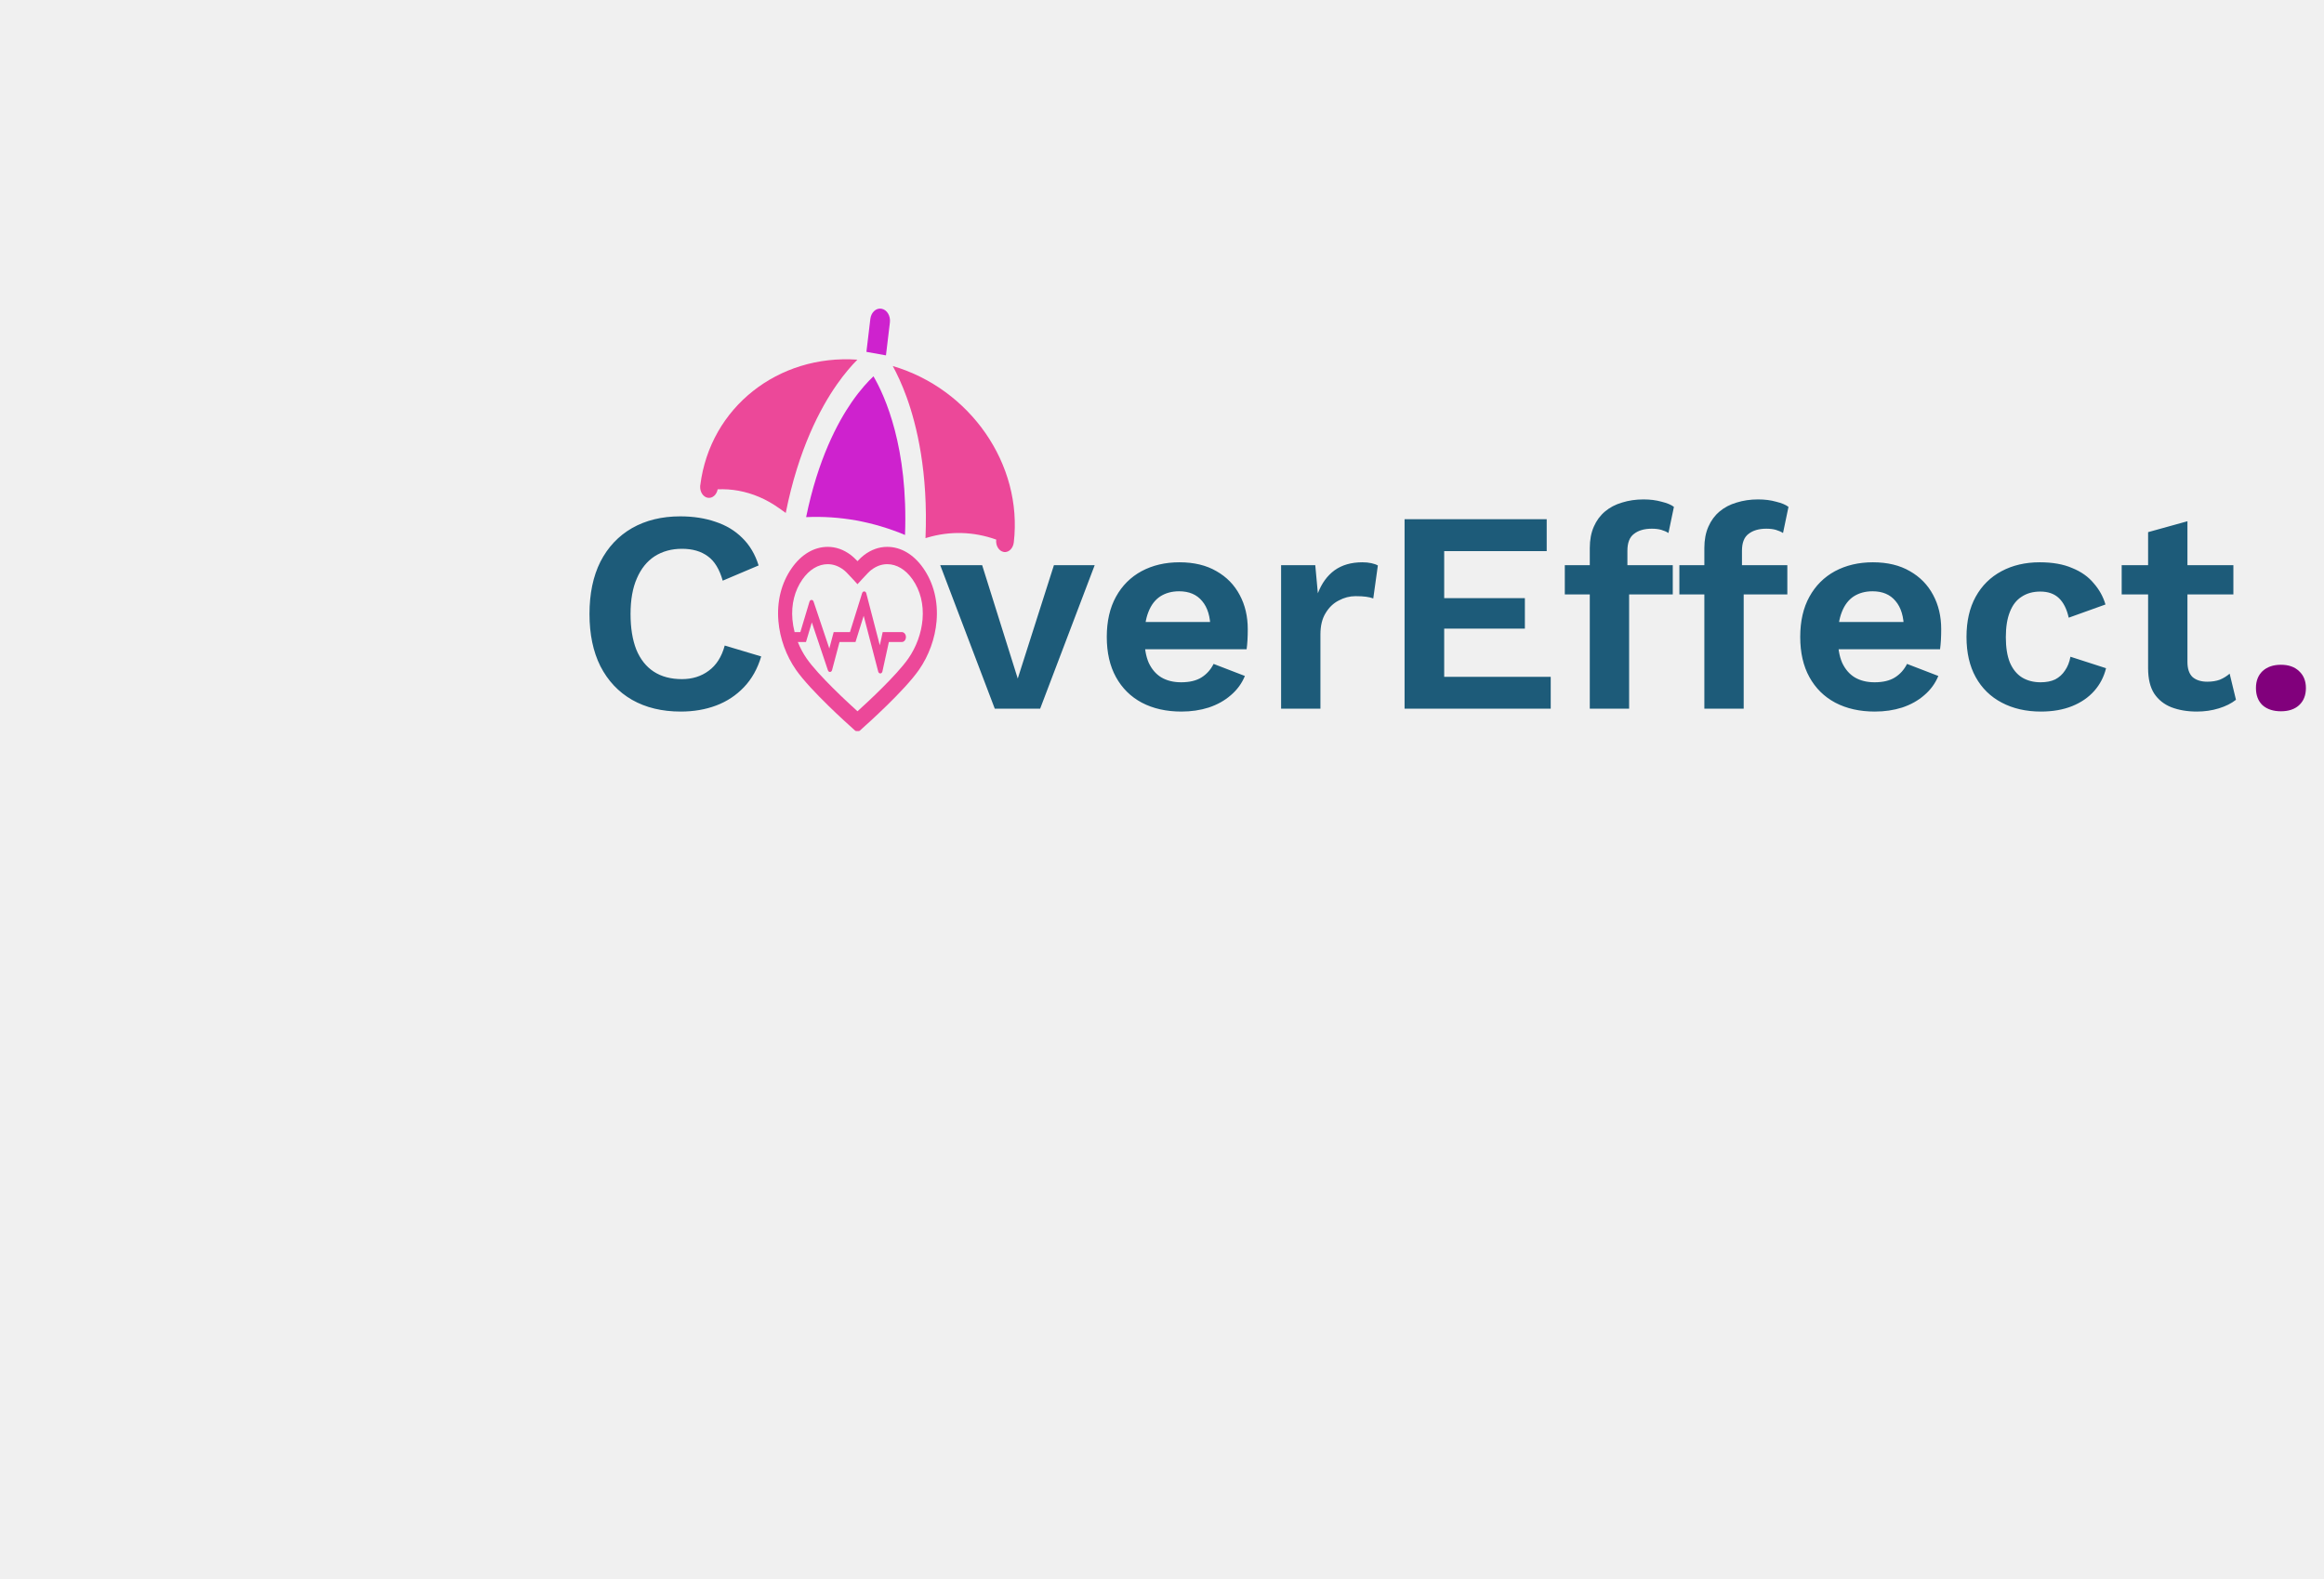
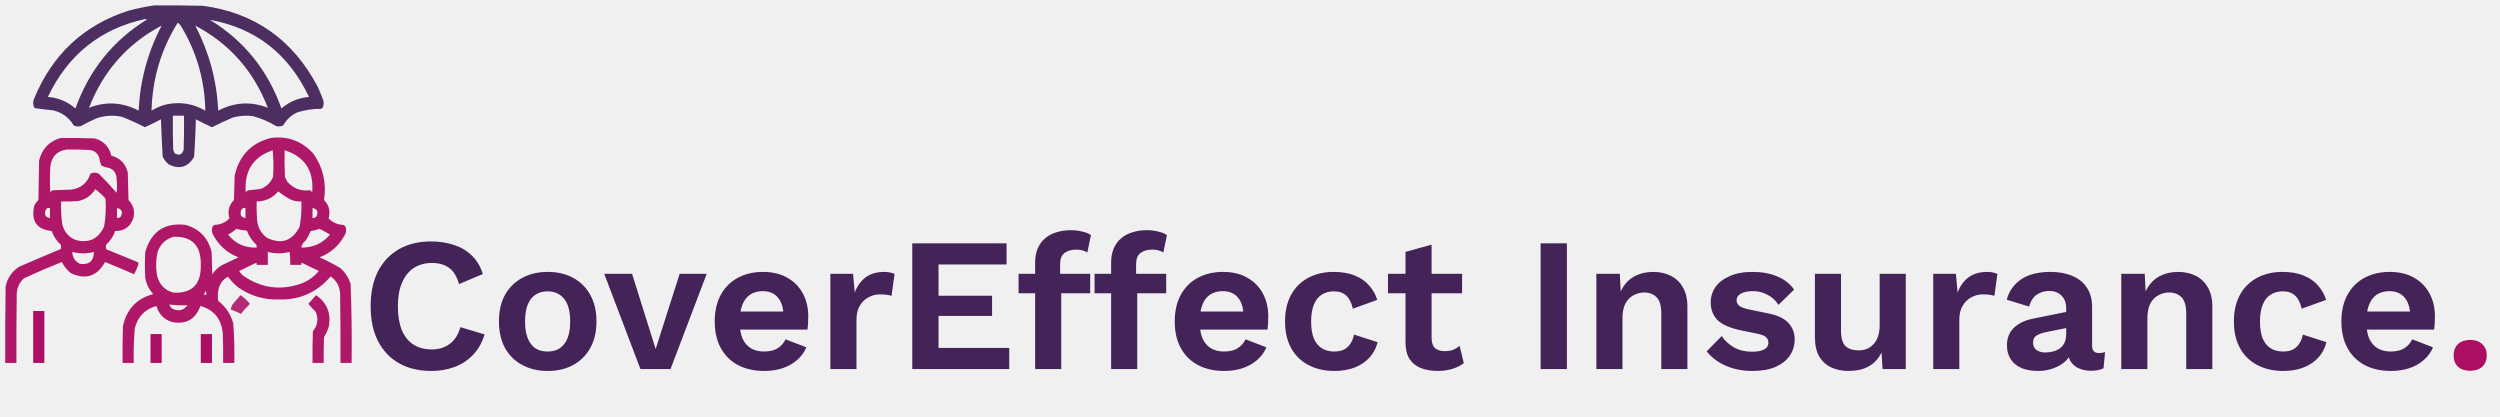
- <svg xmlns="http://www.w3.org/2000/svg" width="259" height="176" viewBox="0 0 259 176" fill="none">
-   <path d="M84.832 73.176C84.427 74.541 83.787 75.683 82.912 76.6C82.037 77.517 81.003 78.2 79.808 78.648C78.613 79.096 77.301 79.32 75.872 79.32C73.781 79.32 71.968 78.883 70.432 78.008C68.917 77.133 67.744 75.885 66.912 74.264C66.101 72.643 65.696 70.701 65.696 68.44C65.696 66.179 66.101 64.237 66.912 62.616C67.744 60.995 68.917 59.747 70.432 58.872C71.968 57.997 73.76 57.56 75.808 57.56C77.259 57.56 78.571 57.763 79.744 58.168C80.917 58.552 81.909 59.149 82.72 59.96C83.552 60.771 84.16 61.795 84.544 63.032L80.544 64.728C80.181 63.448 79.627 62.541 78.88 62.008C78.133 61.453 77.173 61.176 76 61.176C74.848 61.176 73.835 61.453 72.96 62.008C72.107 62.563 71.445 63.384 70.976 64.472C70.507 65.539 70.272 66.861 70.272 68.44C70.272 69.997 70.485 71.32 70.912 72.408C71.36 73.496 72.011 74.317 72.864 74.872C73.717 75.427 74.763 75.704 76 75.704C77.152 75.704 78.144 75.395 78.976 74.776C79.829 74.157 80.427 73.219 80.768 71.96L84.832 73.176ZM117.456 63H122L115.92 79H110.864L104.784 63H109.456L113.424 75.64L117.456 63ZM131.666 79.32C129.98 79.32 128.508 78.989 127.25 78.328C126.012 77.667 125.052 76.717 124.37 75.48C123.687 74.243 123.346 72.749 123.346 71C123.346 69.251 123.687 67.757 124.37 66.52C125.052 65.283 126.002 64.333 127.218 63.672C128.455 63.011 129.863 62.68 131.442 62.68C133.063 62.68 134.439 63.011 135.57 63.672C136.7 64.312 137.564 65.197 138.162 66.328C138.759 67.437 139.058 68.707 139.058 70.136C139.058 70.563 139.047 70.968 139.026 71.352C139.004 71.736 138.972 72.077 138.93 72.376H126.161V69.336H137.01L134.898 70.104C134.898 68.76 134.588 67.725 133.97 67C133.372 66.275 132.519 65.912 131.41 65.912C130.599 65.912 129.895 66.104 129.298 66.488C128.722 66.872 128.284 67.448 127.986 68.216C127.687 68.963 127.538 69.912 127.538 71.064C127.538 72.195 127.698 73.133 128.018 73.88C128.359 74.605 128.828 75.149 129.426 75.512C130.044 75.875 130.78 76.056 131.634 76.056C132.572 76.056 133.33 75.875 133.906 75.512C134.482 75.149 134.93 74.648 135.25 74.008L138.738 75.352C138.396 76.184 137.874 76.899 137.17 77.496C136.487 78.093 135.666 78.552 134.706 78.872C133.767 79.171 132.754 79.32 131.666 79.32ZM142.773 79V63H146.581L146.869 66.136C147.295 65.027 147.914 64.173 148.725 63.576C149.557 62.979 150.591 62.68 151.829 62.68C152.191 62.68 152.522 62.712 152.821 62.776C153.119 62.84 153.365 62.925 153.557 63.032L153.045 66.712C152.831 66.627 152.565 66.563 152.245 66.52C151.946 66.477 151.551 66.456 151.061 66.456C150.421 66.456 149.802 66.616 149.205 66.936C148.607 67.235 148.117 67.704 147.733 68.344C147.349 68.963 147.157 69.752 147.157 70.712V79H142.773ZM156.533 79V57.88H172.373V61.432H160.949V66.68H169.941V70.072H160.949V75.448H172.821V79H156.533ZM183.159 55.672C183.905 55.672 184.577 55.757 185.175 55.928C185.793 56.077 186.252 56.269 186.551 56.504L185.943 59.416C185.708 59.267 185.441 59.149 185.143 59.064C184.844 58.979 184.492 58.936 184.087 58.936C183.255 58.936 182.593 59.128 182.103 59.512C181.612 59.875 181.367 60.504 181.367 61.4V63.608L181.559 64.472V79H177.175V61.08C177.175 60.184 177.324 59.395 177.623 58.712C177.921 58.029 178.337 57.464 178.871 57.016C179.404 56.568 180.033 56.237 180.759 56.024C181.505 55.789 182.305 55.672 183.159 55.672ZM186.423 63V66.264H174.391V63H186.423ZM195.927 55.672C196.673 55.672 197.345 55.757 197.943 55.928C198.561 56.077 199.02 56.269 199.319 56.504L198.711 59.416C198.476 59.267 198.209 59.149 197.911 59.064C197.612 58.979 197.26 58.936 196.855 58.936C196.023 58.936 195.361 59.128 194.871 59.512C194.38 59.875 194.135 60.504 194.135 61.4V63.608L194.327 64.472V79H189.943V61.08C189.943 60.184 190.092 59.395 190.391 58.712C190.689 58.029 191.105 57.464 191.639 57.016C192.172 56.568 192.801 56.237 193.527 56.024C194.273 55.789 195.073 55.672 195.927 55.672ZM199.191 63V66.264H187.159V63H199.191ZM208.947 79.32C207.261 79.32 205.789 78.989 204.531 78.328C203.293 77.667 202.333 76.717 201.651 75.48C200.968 74.243 200.627 72.749 200.627 71C200.627 69.251 200.968 67.757 201.651 66.52C202.333 65.283 203.283 64.333 204.499 63.672C205.736 63.011 207.144 62.68 208.723 62.68C210.344 62.68 211.72 63.011 212.851 63.672C213.981 64.312 214.845 65.197 215.443 66.328C216.04 67.437 216.339 68.707 216.339 70.136C216.339 70.563 216.328 70.968 216.307 71.352C216.285 71.736 216.253 72.077 216.211 72.376H203.443V69.336H214.291L212.179 70.104C212.179 68.76 211.869 67.725 211.251 67C210.653 66.275 209.8 65.912 208.691 65.912C207.88 65.912 207.176 66.104 206.579 66.488C206.003 66.872 205.565 67.448 205.267 68.216C204.968 68.963 204.819 69.912 204.819 71.064C204.819 72.195 204.979 73.133 205.299 73.88C205.64 74.605 206.109 75.149 206.707 75.512C207.325 75.875 208.061 76.056 208.915 76.056C209.853 76.056 210.611 75.875 211.187 75.512C211.763 75.149 212.211 74.648 212.531 74.008L216.019 75.352C215.677 76.184 215.155 76.899 214.451 77.496C213.768 78.093 212.947 78.552 211.987 78.872C211.048 79.171 210.035 79.32 208.947 79.32ZM227.318 62.68C228.747 62.68 229.953 62.893 230.934 63.32C231.937 63.725 232.737 64.291 233.334 65.016C233.953 65.72 234.39 66.509 234.646 67.384L230.55 68.856C230.337 67.896 229.974 67.171 229.462 66.68C228.95 66.189 228.257 65.944 227.382 65.944C226.571 65.944 225.878 66.136 225.302 66.52C224.726 66.883 224.289 67.448 223.99 68.216C223.691 68.963 223.542 69.901 223.542 71.032C223.542 72.163 223.691 73.101 223.99 73.848C224.31 74.595 224.758 75.149 225.334 75.512C225.931 75.875 226.625 76.056 227.414 76.056C228.054 76.056 228.598 75.949 229.046 75.736C229.494 75.501 229.857 75.171 230.134 74.744C230.433 74.317 230.635 73.805 230.742 73.208L234.71 74.488C234.475 75.448 234.038 76.291 233.398 77.016C232.758 77.741 231.937 78.307 230.934 78.712C229.931 79.117 228.769 79.32 227.446 79.32C225.803 79.32 224.353 78.989 223.094 78.328C221.835 77.667 220.865 76.717 220.182 75.48C219.499 74.243 219.158 72.749 219.158 71C219.158 69.251 219.499 67.757 220.182 66.52C220.865 65.283 221.825 64.333 223.062 63.672C224.299 63.011 225.718 62.68 227.318 62.68ZM243.781 58.104V73.784C243.781 74.552 243.973 75.117 244.357 75.48C244.762 75.821 245.306 75.992 245.989 75.992C246.522 75.992 246.991 75.917 247.397 75.768C247.802 75.597 248.165 75.373 248.485 75.096L249.189 78.008C248.677 78.413 248.037 78.733 247.269 78.968C246.501 79.203 245.69 79.32 244.837 79.32C243.77 79.32 242.821 79.16 241.989 78.84C241.178 78.52 240.538 78.008 240.069 77.304C239.621 76.6 239.397 75.661 239.397 74.488V59.32L243.781 58.104ZM248.901 63V66.264H236.453V63H248.901Z" fill="#1D5B79" />
-   <path d="M254.2 74.104C255.053 74.104 255.725 74.339 256.216 74.808C256.728 75.277 256.984 75.907 256.984 76.696C256.984 77.507 256.728 78.147 256.216 78.616C255.725 79.064 255.053 79.288 254.2 79.288C253.346 79.288 252.664 79.064 252.152 78.616C251.661 78.147 251.416 77.507 251.416 76.696C251.416 75.907 251.661 75.277 252.152 74.808C252.664 74.339 253.346 74.104 254.2 74.104Z" fill="#81007C" />
-   <path d="M99.176 35.944L98.736 39.614L96.558 39.223L96.996 35.55C97.084 34.818 97.638 34.309 98.234 34.415C98.24 34.417 98.248 34.417 98.254 34.42C98.852 34.528 99.262 35.211 99.176 35.944Z" fill="#CE22CE" />
-   <mask id="mask0_47_2" style="mask-type:luminance" maskUnits="userSpaceOnUse" x="77" y="39" width="19" height="19">
-     <path d="M77.992 39.435H95.744V57.685H77.992V39.435Z" fill="white" />
-   </mask>
-   <g mask="url(#mask0_47_2)">
-     <path d="M93.262 42.867C94.112 41.65 94.91 40.742 95.552 40.093C86.754 39.474 79.144 45.396 78.046 54.074C78.042 54.089 78.04 54.099 78.038 54.111C78.038 54.118 78.038 54.126 78.038 54.131C78.034 54.153 78.032 54.172 78.028 54.194H78.032C77.992 54.824 78.356 55.394 78.872 55.488C79.388 55.581 79.868 55.163 79.98 54.546C80.756 54.512 81.528 54.563 82.29 54.701C83.878 54.989 85.416 55.645 86.816 56.643L87.568 57.179C88.992 50.042 91.446 45.46 93.262 42.867Z" fill="#EC4899" />
-   </g>
-   <path d="M99.496 40.804C99.958 41.654 100.51 42.805 101.04 44.27C102.172 47.397 103.45 52.651 103.142 59.989L103.334 59.932C105.87 59.175 108.522 59.251 111.024 60.151C110.946 60.815 111.32 61.432 111.858 61.528C111.872 61.53 111.886 61.533 111.898 61.535C112.434 61.604 112.908 61.112 112.984 60.458C114.002 51.731 108.088 43.329 99.496 40.804Z" fill="#EC4899" />
-   <path d="M97.344 41.947C96.744 42.515 95.882 43.437 94.942 44.791C93.33 47.117 91.15 51.225 89.84 57.646C91.71 57.56 93.58 57.685 95.426 58.017C97.27 58.352 99.088 58.892 100.86 59.635C101.228 49.855 98.624 44.137 97.344 41.947Z" fill="#CE22CE" />
-   <mask id="mask1_47_2" style="mask-type:luminance" maskUnits="userSpaceOnUse" x="86" y="60" width="19" height="22">
-     <path d="M86.528 60.832H104.448V81.494H86.528V60.832Z" fill="white" />
-   </mask>
-   <g mask="url(#mask1_47_2)">
-     <path d="M102.814 69.048C102.684 70.579 102.118 72.133 101.218 73.421C99.904 75.299 96.662 78.296 95.564 79.289C94.464 78.296 91.222 75.299 89.91 73.424C89.508 72.846 89.172 72.219 88.914 71.565H89.82C89.822 71.565 89.822 71.563 89.824 71.563L90.474 69.39C90.474 69.387 90.478 69.387 90.478 69.39L92.268 74.719C92.356 74.977 92.658 74.965 92.73 74.697L93.562 71.568C93.562 71.565 93.564 71.565 93.564 71.565H95.342C95.342 71.565 95.342 71.563 95.344 71.563L96.25 68.654C96.252 68.652 96.254 68.652 96.256 68.654L97.872 74.859C97.946 75.147 98.278 75.137 98.342 74.847L99.06 71.568C99.06 71.565 99.062 71.565 99.064 71.565H100.514C100.772 71.565 100.978 71.297 100.962 70.978C100.948 70.683 100.736 70.459 100.496 70.459H98.374L98.372 70.461L98.054 71.919C98.052 71.922 98.05 71.922 98.048 71.919L96.544 66.137C96.472 65.864 96.162 65.855 96.08 66.12L94.726 70.459C94.724 70.459 94.724 70.459 94.724 70.459H92.912C92.912 70.459 92.912 70.461 92.91 70.461L92.426 72.283C92.426 72.285 92.422 72.285 92.422 72.283L90.67 67.061C90.584 66.808 90.288 66.816 90.212 67.074L89.196 70.459C89.196 70.459 89.196 70.459 89.194 70.459H88.554C88.434 69.992 88.352 69.52 88.312 69.048C88.17 67.376 88.556 65.835 89.428 64.588C90.192 63.495 91.192 62.89 92.246 62.89C92.864 62.89 93.458 63.101 94.01 63.522L94.024 63.531C94.19 63.649 94.524 63.986 95.022 64.532L95.564 65.124L96.106 64.532C96.602 63.986 96.938 63.649 97.102 63.531L97.118 63.522C97.67 63.101 98.262 62.89 98.88 62.89C99.934 62.89 100.936 63.495 101.7 64.588C102.57 65.835 102.956 67.376 102.814 69.048ZM102.892 63.332C101.824 61.803 100.4 60.96 98.88 60.96C97.97 60.96 97.102 61.267 96.3 61.872C96.094 62.022 95.832 62.273 95.564 62.553C95.294 62.273 95.032 62.022 94.826 61.872C94.024 61.267 93.156 60.96 92.246 60.96C90.726 60.96 89.302 61.803 88.236 63.33C87.076 64.989 86.562 67.034 86.75 69.247C86.914 71.167 87.612 73.094 88.718 74.68C90.356 77.02 94.498 80.727 95.02 81.19L95.564 81.694L96.108 81.19H96.106C96.63 80.727 100.77 77.02 102.408 74.68C103.514 73.094 104.214 71.167 104.376 69.247C104.564 67.034 104.05 64.989 102.892 63.332Z" fill="#EC4899" />
-   </g>
+ <svg xmlns="http://www.w3.org/2000/svg" width="840" height="140" viewBox="0 0 840 140" fill="none">
+   <path d="M162.808 112.352C161.998 115.083 160.718 117.365 158.968 119.2C157.219 121.035 155.15 122.4 152.76 123.296C150.371 124.192 147.747 124.64 144.888 124.64C140.707 124.64 137.08 123.765 134.008 122.016C130.979 120.267 128.632 117.771 126.968 114.528C125.347 111.285 124.536 107.403 124.536 102.88C124.536 98.357 125.347 94.475 126.968 91.232C128.632 87.989 130.979 85.493 134.008 83.744C137.08 81.995 140.664 81.12 144.76 81.12C147.662 81.12 150.286 81.525 152.632 82.336C154.979 83.104 156.963 84.299 158.584 85.92C160.248 87.541 161.464 89.589 162.232 92.064L154.232 95.456C153.507 92.896 152.398 91.083 150.904 90.016C149.411 88.907 147.491 88.352 145.144 88.352C142.84 88.352 140.814 88.907 139.064 90.016C137.358 91.125 136.035 92.768 135.096 94.944C134.158 97.077 133.688 99.723 133.688 102.88C133.688 105.995 134.115 108.64 134.968 110.816C135.864 112.992 137.166 114.635 138.872 115.744C140.579 116.853 142.67 117.408 145.144 117.408C147.448 117.408 149.432 116.789 151.096 115.552C152.803 114.315 153.998 112.437 154.68 109.92L162.808 112.352ZM184.032 91.36C187.274 91.36 190.112 92.021 192.544 93.344C195.018 94.667 196.938 96.565 198.304 99.04C199.712 101.515 200.416 104.501 200.416 108C200.416 111.456 199.712 114.443 198.304 116.96C196.938 119.435 195.018 121.333 192.544 122.656C190.112 123.979 187.274 124.64 184.032 124.64C180.832 124.64 177.994 123.979 175.52 122.656C173.045 121.333 171.104 119.435 169.696 116.96C168.33 114.443 167.648 111.456 167.648 108C167.648 104.501 168.33 101.515 169.696 99.04C171.104 96.565 173.045 94.667 175.52 93.344C177.994 92.021 180.832 91.36 184.032 91.36ZM184.032 97.888C182.41 97.888 181.024 98.272 179.872 99.04C178.762 99.765 177.909 100.875 177.312 102.368C176.714 103.861 176.416 105.739 176.416 108C176.416 110.261 176.714 112.139 177.312 113.632C177.909 115.125 178.762 116.256 179.872 117.024C181.024 117.749 182.41 118.112 184.032 118.112C185.61 118.112 186.954 117.749 188.064 117.024C189.216 116.256 190.09 115.125 190.688 113.632C191.285 112.139 191.584 110.261 191.584 108C191.584 105.739 191.285 103.861 190.688 102.368C190.09 100.875 189.216 99.765 188.064 99.04C186.954 98.272 185.61 97.888 184.032 97.888ZM228.369 92H237.457L225.297 124H215.185L203.025 92H212.369L220.305 117.28L228.369 92ZM256.788 124.64C253.417 124.64 250.473 123.979 247.956 122.656C245.481 121.333 243.561 119.435 242.196 116.96C240.83 114.485 240.148 111.499 240.148 108C240.148 104.501 240.83 101.515 242.196 99.04C243.561 96.565 245.46 94.667 247.892 93.344C250.366 92.021 253.182 91.36 256.34 91.36C259.582 91.36 262.334 92.021 264.596 93.344C266.857 94.624 268.585 96.395 269.78 98.656C270.974 100.875 271.572 103.413 271.572 106.272C271.572 107.125 271.55 107.936 271.508 108.704C271.465 109.472 271.401 110.155 271.316 110.752H245.78V104.672H267.476L263.252 106.208C263.252 103.52 262.633 101.451 261.396 100C260.201 98.549 258.494 97.824 256.276 97.824C254.654 97.824 253.246 98.208 252.052 98.976C250.9 99.744 250.025 100.896 249.428 102.432C248.83 103.925 248.532 105.824 248.532 108.128C248.532 110.389 248.852 112.267 249.492 113.76C250.174 115.211 251.113 116.299 252.308 117.024C253.545 117.749 255.017 118.112 256.724 118.112C258.601 118.112 260.116 117.749 261.268 117.024C262.42 116.299 263.316 115.296 263.956 114.016L270.932 116.704C270.249 118.368 269.204 119.797 267.796 120.992C266.43 122.187 264.788 123.104 262.868 123.744C260.99 124.341 258.964 124.64 256.788 124.64ZM279.002 124V92H286.618L287.194 98.272C288.048 96.053 289.285 94.347 290.906 93.152C292.57 91.957 294.64 91.36 297.114 91.36C297.84 91.36 298.501 91.424 299.098 91.552C299.696 91.68 300.186 91.851 300.57 92.064L299.546 99.424C299.12 99.253 298.586 99.125 297.946 99.04C297.349 98.955 296.56 98.912 295.578 98.912C294.298 98.912 293.061 99.232 291.866 99.872C290.672 100.469 289.69 101.408 288.922 102.688C288.154 103.925 287.77 105.504 287.77 107.424V124H279.002ZM306.523 124V81.76H338.203V88.864H315.355V99.36H333.339V106.144H315.355V116.896H339.099V124H306.523ZM359.774 77.344C361.268 77.344 362.612 77.515 363.806 77.856C365.044 78.155 365.961 78.539 366.558 79.008L365.342 84.832C364.873 84.533 364.34 84.299 363.742 84.128C363.145 83.957 362.441 83.872 361.63 83.872C359.966 83.872 358.644 84.256 357.662 85.024C356.681 85.749 356.19 87.008 356.19 88.8V93.216L356.574 94.944V124H347.806V88.16C347.806 86.368 348.105 84.789 348.702 83.424C349.3 82.059 350.132 80.928 351.198 80.032C352.265 79.136 353.524 78.475 354.974 78.048C356.468 77.579 358.068 77.344 359.774 77.344ZM366.302 92V98.528H342.238V92H366.302ZM385.31 77.344C386.804 77.344 388.148 77.515 389.342 77.856C390.58 78.155 391.497 78.539 392.094 79.008L390.878 84.832C390.409 84.533 389.876 84.299 389.278 84.128C388.681 83.957 387.977 83.872 387.166 83.872C385.502 83.872 384.18 84.256 383.198 85.024C382.217 85.749 381.726 87.008 381.726 88.8V93.216L382.11 94.944V124H373.342V88.16C373.342 86.368 373.641 84.789 374.238 83.424C374.836 82.059 375.668 80.928 376.734 80.032C377.801 79.136 379.06 78.475 380.51 78.048C382.004 77.579 383.604 77.344 385.31 77.344ZM391.838 92V98.528H367.774V92H391.838ZM411.35 124.64C407.98 124.64 405.036 123.979 402.518 122.656C400.044 121.333 398.124 119.435 396.758 116.96C395.393 114.485 394.71 111.499 394.71 108C394.71 104.501 395.393 101.515 396.758 99.04C398.124 96.565 400.022 94.667 402.454 93.344C404.929 92.021 407.745 91.36 410.902 91.36C414.145 91.36 416.897 92.021 419.158 93.344C421.42 94.624 423.148 96.395 424.342 98.656C425.537 100.875 426.134 103.413 426.134 106.272C426.134 107.125 426.113 107.936 426.07 108.704C426.028 109.472 425.964 110.155 425.878 110.752H400.342V104.672H422.038L417.814 106.208C417.814 103.52 417.196 101.451 415.958 100C414.764 98.549 413.057 97.824 410.838 97.824C409.217 97.824 407.809 98.208 406.614 98.976C405.462 99.744 404.588 100.896 403.99 102.432C403.393 103.925 403.094 105.824 403.094 108.128C403.094 110.389 403.414 112.267 404.054 113.76C404.737 115.211 405.676 116.299 406.87 117.024C408.108 117.749 409.58 118.112 411.286 118.112C413.164 118.112 414.678 117.749 415.83 117.024C416.982 116.299 417.878 115.296 418.518 114.016L425.494 116.704C424.812 118.368 423.766 119.797 422.358 120.992C420.993 122.187 419.35 123.104 417.43 123.744C415.553 124.341 413.526 124.64 411.35 124.64ZM448.093 91.36C450.951 91.36 453.362 91.787 455.325 92.64C457.33 93.451 458.93 94.581 460.125 96.032C461.362 97.44 462.237 99.019 462.749 100.768L454.557 103.712C454.13 101.792 453.405 100.341 452.381 99.36C451.357 98.379 449.97 97.888 448.221 97.888C446.599 97.888 445.213 98.272 444.061 99.04C442.909 99.765 442.034 100.896 441.437 102.432C440.839 103.925 440.541 105.803 440.541 108.064C440.541 110.325 440.839 112.203 441.437 113.696C442.077 115.189 442.973 116.299 444.125 117.024C445.319 117.749 446.706 118.112 448.285 118.112C449.565 118.112 450.653 117.899 451.549 117.472C452.445 117.003 453.17 116.341 453.725 115.488C454.322 114.635 454.727 113.611 454.941 112.416L462.877 114.976C462.407 116.896 461.533 118.581 460.253 120.032C458.973 121.483 457.33 122.613 455.325 123.424C453.319 124.235 450.994 124.64 448.349 124.64C445.063 124.64 442.162 123.979 439.645 122.656C437.127 121.333 435.186 119.435 433.821 116.96C432.455 114.485 431.773 111.499 431.773 108C431.773 104.501 432.455 101.515 433.821 99.04C435.186 96.565 437.106 94.667 439.581 93.344C442.055 92.021 444.893 91.36 448.093 91.36ZM481.018 82.208V113.568C481.018 115.104 481.402 116.235 482.17 116.96C482.98 117.643 484.068 117.984 485.434 117.984C486.5 117.984 487.439 117.835 488.25 117.536C489.06 117.195 489.786 116.747 490.426 116.192L491.834 122.016C490.81 122.827 489.53 123.467 487.994 123.936C486.458 124.405 484.836 124.64 483.13 124.64C480.996 124.64 479.098 124.32 477.434 123.68C475.812 123.04 474.532 122.016 473.594 120.608C472.698 119.2 472.25 117.323 472.25 114.976V84.64L481.018 82.208ZM491.258 92V98.528H466.362V92H491.258ZM526.48 81.76V124H517.648V81.76H526.48ZM536.377 124V92H544.249L544.761 101.6L543.673 100.576C544.185 98.485 544.996 96.757 546.105 95.392C547.215 94.027 548.559 93.024 550.137 92.384C551.759 91.701 553.529 91.36 555.449 91.36C557.668 91.36 559.631 91.787 561.337 92.64C563.087 93.493 564.452 94.795 565.433 96.544C566.457 98.251 566.969 100.405 566.969 103.008V124H558.201V105.504C558.201 102.773 557.668 100.896 556.601 99.872C555.535 98.805 554.148 98.272 552.441 98.272C551.247 98.272 550.073 98.571 548.921 99.168C547.812 99.723 546.895 100.64 546.169 101.92C545.487 103.2 545.145 104.907 545.145 107.04V124H536.377ZM588.802 124.64C585.56 124.64 582.594 124.064 579.906 122.912C577.261 121.76 575.106 120.139 573.442 118.048L578.498 112.928C579.522 114.464 580.888 115.723 582.594 116.704C584.301 117.685 586.328 118.176 588.674 118.176C590.338 118.176 591.661 117.941 592.642 117.472C593.666 116.96 594.178 116.171 594.178 115.104C594.178 114.421 593.944 113.845 593.474 113.376C593.005 112.864 592.066 112.459 590.658 112.16L585.026 111.008C581.314 110.24 578.669 109.088 577.09 107.552C575.554 105.973 574.786 103.947 574.786 101.472C574.786 99.723 575.298 98.08 576.322 96.544C577.389 95.008 578.968 93.771 581.058 92.832C583.149 91.851 585.752 91.36 588.866 91.36C592.066 91.36 594.84 91.872 597.186 92.896C599.576 93.877 601.453 95.349 602.818 97.312L597.57 102.432C596.632 100.939 595.394 99.808 593.858 99.04C592.365 98.229 590.786 97.824 589.122 97.824C587.928 97.824 586.904 97.952 586.05 98.208C585.197 98.464 584.557 98.827 584.13 99.296C583.704 99.723 583.49 100.277 583.49 100.96C583.49 101.643 583.789 102.24 584.386 102.752C584.984 103.221 586.072 103.627 587.65 103.968L594.178 105.312C597.336 105.952 599.597 107.04 600.962 108.576C602.328 110.069 603.01 111.883 603.01 114.016C603.01 116.064 602.456 117.899 601.346 119.52C600.28 121.099 598.68 122.357 596.546 123.296C594.456 124.192 591.874 124.64 588.802 124.64ZM621.138 124.64C619.005 124.64 617.085 124.256 615.378 123.488C613.672 122.72 612.306 121.504 611.282 119.84C610.301 118.133 609.81 115.936 609.81 113.248V92H618.578V111.136C618.578 113.611 619.09 115.339 620.114 116.32C621.138 117.259 622.61 117.728 624.53 117.728C625.426 117.728 626.301 117.579 627.154 117.28C628.008 116.939 628.754 116.427 629.394 115.744C630.077 115.061 630.61 114.187 630.994 113.12C631.378 112.011 631.57 110.709 631.57 109.216V92H640.338V124H632.53L632.21 118.432C631.144 120.565 629.672 122.144 627.794 123.168C625.96 124.149 623.741 124.64 621.138 124.64ZM649.565 124V92H657.181L657.757 98.272C658.61 96.053 659.847 94.347 661.469 93.152C663.133 91.957 665.202 91.36 667.677 91.36C668.402 91.36 669.063 91.424 669.661 91.552C670.258 91.68 670.749 91.851 671.133 92.064L670.109 99.424C669.682 99.253 669.149 99.125 668.509 99.04C667.911 98.955 667.122 98.912 666.141 98.912C664.861 98.912 663.623 99.232 662.429 99.872C661.234 100.469 660.253 101.408 659.485 102.688C658.717 103.925 658.333 105.504 658.333 107.424V124H649.565ZM694.242 103.584C694.242 101.749 693.709 100.32 692.642 99.296C691.618 98.272 690.253 97.76 688.546 97.76C686.968 97.76 685.581 98.165 684.386 98.976C683.192 99.787 682.317 101.131 681.762 103.008L674.274 100.704C675 97.888 676.578 95.627 679.01 93.92C681.485 92.213 684.792 91.36 688.93 91.36C691.746 91.36 694.2 91.808 696.29 92.704C698.381 93.557 700.002 94.859 701.154 96.608C702.349 98.357 702.946 100.555 702.946 103.2V116.192C702.946 117.813 703.714 118.624 705.25 118.624C705.976 118.624 706.658 118.517 707.298 118.304L706.786 123.744C705.677 124.299 704.29 124.576 702.626 124.576C701.133 124.576 699.789 124.32 698.594 123.808C697.4 123.296 696.461 122.528 695.778 121.504C695.096 120.437 694.754 119.115 694.754 117.536V117.28L696.29 117.024C696.034 118.645 695.33 120.032 694.178 121.184C693.026 122.293 691.618 123.147 689.954 123.744C688.333 124.341 686.648 124.64 684.898 124.64C682.722 124.64 680.845 124.32 679.266 123.68C677.688 122.997 676.472 122.016 675.618 120.736C674.765 119.456 674.338 117.877 674.338 116C674.338 113.611 675.106 111.669 676.642 110.176C678.178 108.64 680.376 107.595 683.234 107.04L695.266 104.608L695.202 110.048L687.522 111.584C686.072 111.883 684.962 112.288 684.194 112.8C683.469 113.269 683.106 114.059 683.106 115.168C683.106 116.235 683.49 117.045 684.258 117.6C685.069 118.155 686.029 118.432 687.138 118.432C688.034 118.432 688.909 118.325 689.762 118.112C690.616 117.899 691.384 117.557 692.066 117.088C692.749 116.619 693.282 115.979 693.666 115.168C694.05 114.357 694.242 113.376 694.242 112.224V103.584ZM712.752 124V92H720.624L721.136 101.6L720.048 100.576C720.56 98.485 721.371 96.757 722.48 95.392C723.59 94.027 724.934 93.024 726.512 92.384C728.134 91.701 729.904 91.36 731.824 91.36C734.043 91.36 736.006 91.787 737.712 92.64C739.462 93.493 740.827 94.795 741.808 96.544C742.832 98.251 743.344 100.405 743.344 103.008V124H734.576V105.504C734.576 102.773 734.043 100.896 732.976 99.872C731.91 98.805 730.523 98.272 728.816 98.272C727.622 98.272 726.448 98.571 725.296 99.168C724.187 99.723 723.27 100.64 722.544 101.92C721.862 103.2 721.52 104.907 721.52 107.04V124H712.752ZM766.905 91.36C769.764 91.36 772.175 91.787 774.137 92.64C776.143 93.451 777.743 94.581 778.937 96.032C780.175 97.44 781.049 99.019 781.561 100.768L773.369 103.712C772.943 101.792 772.217 100.341 771.193 99.36C770.169 98.379 768.783 97.888 767.033 97.888C765.412 97.888 764.025 98.272 762.873 99.04C761.721 99.765 760.847 100.896 760.249 102.432C759.652 103.925 759.353 105.803 759.353 108.064C759.353 110.325 759.652 112.203 760.249 113.696C760.889 115.189 761.785 116.299 762.937 117.024C764.132 117.749 765.519 118.112 767.097 118.112C768.377 118.112 769.465 117.899 770.361 117.472C771.257 117.003 771.983 116.341 772.537 115.488C773.135 114.635 773.54 113.611 773.753 112.416L781.689 114.976C781.22 116.896 780.345 118.581 779.065 120.032C777.785 121.483 776.143 122.613 774.137 123.424C772.132 124.235 769.807 124.64 767.161 124.64C763.876 124.64 760.975 123.979 758.457 122.656C755.94 121.333 753.999 119.435 752.633 116.96C751.268 114.485 750.585 111.499 750.585 108C750.585 104.501 751.268 101.515 752.633 99.04C753.999 96.565 755.919 94.667 758.393 93.344C760.868 92.021 763.705 91.36 766.905 91.36ZM803.35 124.64C799.98 124.64 797.036 123.979 794.518 122.656C792.044 121.333 790.124 119.435 788.758 116.96C787.393 114.485 786.71 111.499 786.71 108C786.71 104.501 787.393 101.515 788.758 99.04C790.124 96.565 792.022 94.667 794.454 93.344C796.929 92.021 799.745 91.36 802.902 91.36C806.145 91.36 808.897 92.021 811.158 93.344C813.42 94.624 815.148 96.395 816.342 98.656C817.537 100.875 818.134 103.413 818.134 106.272C818.134 107.125 818.113 107.936 818.07 108.704C818.028 109.472 817.964 110.155 817.878 110.752H792.342V104.672H814.038L809.814 106.208C809.814 103.52 809.196 101.451 807.958 100C806.764 98.549 805.057 97.824 802.838 97.824C801.217 97.824 799.809 98.208 798.614 98.976C797.462 99.744 796.588 100.896 795.99 102.432C795.393 103.925 795.094 105.824 795.094 108.128C795.094 110.389 795.414 112.267 796.054 113.76C796.737 115.211 797.676 116.299 798.87 117.024C800.108 117.749 801.58 118.112 803.286 118.112C805.164 118.112 806.678 117.749 807.83 117.024C808.982 116.299 809.878 115.296 810.518 114.016L817.494 116.704C816.812 118.368 815.766 119.797 814.358 120.992C812.993 122.187 811.35 123.104 809.43 123.744C807.553 124.341 805.526 124.64 803.35 124.64Z" fill="#442359" />
+   <path d="M829.981 114.208C831.687 114.208 833.031 114.677 834.013 115.616C835.037 116.555 835.549 117.813 835.549 119.392C835.549 121.013 835.037 122.293 834.013 123.232C833.031 124.128 831.687 124.576 829.981 124.576C828.274 124.576 826.909 124.128 825.885 123.232C824.903 122.293 824.413 121.013 824.413 119.392C824.413 117.813 824.903 116.555 825.885 115.616C826.909 114.677 828.274 114.208 829.981 114.208Z" fill="#AC0E63" />
+   <path opacity="0.942" fill-rule="evenodd" clip-rule="evenodd" d="M51.741 1.816C57.217 1.776 62.692 1.816 68.167 1.938C85.558 4.267 98.425 13.349 106.768 29.184C107.458 30.689 108.084 32.223 108.645 33.785C108.837 34.624 108.758 35.431 108.41 36.207C108.234 36.359 108.039 36.48 107.824 36.57C105.097 36.539 102.438 36.942 99.845 37.781C97.837 38.724 96.272 40.177 95.152 42.141C94.401 42.5 93.619 42.581 92.806 42.383C90.302 40.848 87.643 39.718 84.828 38.992C82.604 38.736 80.414 38.897 78.257 39.477C75.883 40.5 73.536 41.59 71.218 42.746C69.39 41.924 67.591 41.036 65.82 40.082C65.694 44.293 65.498 48.492 65.234 52.676C63.159 56.198 60.304 57.046 56.669 55.219C55.826 54.511 55.161 53.664 54.675 52.676C54.41 48.492 54.215 44.293 54.088 40.082C52.317 41.036 50.518 41.924 48.691 42.746C46.165 41.442 43.584 40.272 40.947 39.234C38.086 38.639 35.27 38.801 32.5 39.719C30.672 40.541 28.873 41.429 27.103 42.383C26.29 42.581 25.507 42.5 24.756 42.141C23.124 39.409 20.777 37.713 17.716 37.055C15.665 36.873 13.631 36.63 11.615 36.328C11.033 35.272 10.993 34.182 11.498 33.059C17.631 18.252 28.152 8.444 43.059 3.633C45.952 2.85 48.846 2.245 51.741 1.816ZM48.691 6.418C48.938 6.382 49.172 6.422 49.395 6.539C37.981 13.584 29.964 23.554 25.343 36.449C22.67 34.143 19.58 32.851 16.074 32.574C22.841 18.404 33.714 9.686 48.691 6.418ZM70.514 6.66C85.844 9.415 96.951 18.053 103.835 32.574C100.328 32.851 97.239 34.143 94.566 36.449C89.963 23.543 81.946 13.613 70.514 6.66ZM59.719 7.629C60.256 7.982 60.686 8.466 61.01 9.082C66.139 17.697 68.798 27.062 68.988 37.176C64.836 34.78 60.417 34.094 55.73 35.117C54.031 35.567 52.427 36.254 50.92 37.176C51.187 26.461 54.12 16.612 59.719 7.629ZM54.322 8.598C49.647 17.506 47.066 27.032 46.579 37.176C41.168 34.323 35.614 34 29.918 36.207C34.695 23.849 42.83 14.646 54.322 8.598ZM65.586 8.598C77.078 14.646 85.213 23.849 89.99 36.207C84.294 34 78.74 34.323 73.329 37.176C72.843 27.032 70.261 17.506 65.586 8.598ZM58.077 38.871C59.328 38.871 60.58 38.871 61.831 38.871C61.871 42.666 61.831 46.461 61.714 50.254C61.276 51.912 60.299 52.356 58.781 51.586C58.495 51.187 58.3 50.743 58.194 50.254C58.077 46.461 58.038 42.666 58.077 38.871Z" fill="#442359" />
+   <path opacity="0.954" fill-rule="evenodd" clip-rule="evenodd" d="M20.298 46.379C24.131 46.339 27.964 46.379 31.796 46.5C34.768 47.307 36.645 49.245 37.427 52.312C40.361 53.08 42.199 54.977 42.942 58.004C43.02 61.072 43.098 64.139 43.176 67.207C44.833 68.88 45.38 70.898 44.819 73.262C43.797 76.212 41.763 77.665 38.718 77.621C38.075 79.416 37.058 80.95 35.667 82.223C35.49 82.772 35.529 83.297 35.785 83.797C39.148 85.169 42.512 86.542 45.875 87.914C46.269 87.998 46.504 88.24 46.579 88.641C46.163 89.862 45.655 91.032 45.054 92.152C41.825 90.749 38.578 89.376 35.316 88.035C32.615 92.852 28.782 94.104 23.817 91.789C22.554 90.759 21.537 89.508 20.767 88.035C16.496 89.733 12.272 91.55 8.096 93.484C6.553 94.852 5.732 96.587 5.632 98.691C5.514 106.441 5.475 114.191 5.514 121.941C4.263 121.941 3.011 121.941 1.76 121.941C1.721 113.384 1.76 104.827 1.877 96.27C2.506 93.4 4.031 91.18 6.453 89.609C11.097 87.596 15.751 85.618 20.415 83.676C20.571 83.191 20.571 82.707 20.415 82.223C19.024 80.95 18.008 79.416 17.364 77.621C12.315 77.09 10.359 74.264 11.498 69.145C11.853 68.412 12.322 67.766 12.906 67.207C12.984 62.767 13.062 58.327 13.141 53.887C14.161 49.968 16.547 47.465 20.298 46.379ZM22.41 50.254C24.914 50.214 27.417 50.254 29.918 50.375C31.576 50.483 32.711 51.331 33.321 52.918C33.446 53.84 33.681 54.727 34.025 55.582C34.867 56.032 35.767 56.314 36.723 56.43C38.261 57.06 39.082 58.23 39.187 59.941C39.344 61.556 39.344 63.17 39.187 64.785C37.278 62.572 35.284 60.433 33.204 58.367C32.265 57.883 31.326 57.883 30.388 58.367C29.312 61.5 27.2 63.276 24.052 63.695C21.94 63.776 19.828 63.857 17.716 63.938C17.286 64.059 17.012 64.341 16.895 64.785C16.739 61.879 16.739 58.973 16.895 56.066C17.293 52.629 19.131 50.692 22.41 50.254ZM32.03 63.574C33.26 64.478 34.394 65.528 35.433 66.723C35.683 69.897 35.527 73.046 34.964 76.168C32.997 80.31 29.829 81.804 25.46 80.648C23.011 79.655 21.486 77.838 20.884 75.199C20.578 72.707 20.461 70.205 20.532 67.691C22.411 67.732 24.288 67.691 26.164 67.57C28.697 67.075 30.652 65.743 32.03 63.574ZM16.074 69.871C16.308 69.871 16.543 69.871 16.778 69.871C16.778 71.001 16.778 72.132 16.778 73.262C15.395 73.077 14.887 72.269 15.252 70.84C15.414 70.392 15.688 70.069 16.074 69.871ZM39.305 69.871C40.92 70.227 41.351 71.196 40.595 72.777C40.224 73.107 39.793 73.269 39.305 73.262C39.305 72.132 39.305 71.001 39.305 69.871ZM24.287 84.645C26.712 85.282 29.136 85.282 31.561 84.645C31.494 87.735 29.93 89.067 26.868 88.641C25.219 87.862 24.358 86.531 24.287 84.645Z" fill="#AC0E63" />
+   <path opacity="0.952" fill-rule="evenodd" clip-rule="evenodd" d="M90.929 46.379C96.66 45.592 101.471 47.368 105.36 51.707C108.577 56.339 109.75 61.506 108.88 67.207C110.579 68.942 111.088 71.001 110.405 73.383C111.759 74.765 113.401 75.491 115.333 75.562C115.763 75.684 116.037 75.966 116.154 76.41C116.31 77.056 116.31 77.702 116.154 78.348C114.254 82.246 111.32 84.951 107.354 86.461C109.779 87.536 112.126 88.746 114.394 90.094C115.967 91.524 117.101 93.26 117.796 95.301C118.143 104.169 118.26 113.05 118.148 121.941C116.897 121.941 115.645 121.941 114.394 121.941C114.433 114.191 114.394 106.441 114.277 98.691C114.135 96.219 113.079 94.281 111.109 92.879C106.527 98.228 100.739 100.811 93.744 100.629C88.784 100.792 84.247 99.46 80.135 96.633C78.805 95.584 77.631 94.373 76.615 93C75.267 93.666 74.289 94.756 73.681 96.27C73.176 97.861 73.059 99.475 73.329 101.113C75.82 103.022 77.502 105.525 78.374 108.621C78.714 113.048 78.831 117.488 78.727 121.941C77.475 121.941 76.224 121.941 74.972 121.941C75.011 118.711 74.972 115.482 74.855 112.254C74.497 107.284 71.994 104.135 67.346 102.809C65.728 107.218 62.638 109.034 58.077 108.258C55.245 107.515 53.407 105.699 52.563 102.809C48.73 103.858 46.305 106.361 45.288 110.316C44.968 114.183 44.85 118.058 44.936 121.941C43.685 121.941 42.433 121.941 41.182 121.941C41.143 117.824 41.182 113.706 41.299 109.59C42.576 103.843 45.978 100.251 51.507 98.812C50.082 97.285 49.183 95.469 48.808 93.363C48.652 90.457 48.652 87.551 48.808 84.645C50.839 77.761 55.336 74.734 62.301 75.562C66.955 76.814 69.888 79.841 71.1 84.645C71.178 87.147 71.257 89.65 71.335 92.152C72.167 90.89 73.223 89.881 74.503 89.125C76.38 88.237 78.257 87.349 80.135 86.461C76.168 84.951 73.235 82.246 71.335 78.348C71.178 77.702 71.178 77.056 71.335 76.41C71.452 75.966 71.726 75.684 72.156 75.562C74.087 75.491 75.73 74.765 77.084 73.383C76.401 71.001 76.909 68.942 78.609 67.207C78.687 64.462 78.766 61.717 78.844 58.973C80.412 52.228 84.44 48.03 90.929 46.379ZM91.632 50.496C91.905 53.441 91.944 56.428 91.75 59.457C90.908 61.375 89.539 62.708 87.643 63.453C86.242 63.673 84.834 63.834 83.42 63.938C82.99 64.059 82.716 64.341 82.598 64.785C81.976 57.501 84.987 52.738 91.632 50.496ZM95.622 50.496C102.446 52.624 105.535 57.388 104.89 64.785C104.773 64.341 104.499 64.059 104.069 63.938C100.985 64.301 98.443 63.292 96.443 60.91C96.208 60.426 95.974 59.941 95.739 59.457C95.622 56.471 95.582 53.484 95.622 50.496ZM93.51 64.301C94.815 65.36 96.223 66.288 97.734 67.086C98.866 67.545 100.039 67.747 101.253 67.691C101.376 70.544 101.181 73.37 100.667 76.168C98.207 80.972 94.57 82.223 89.755 79.922C87.614 78.369 86.48 76.23 86.353 73.504C86.236 71.568 86.197 69.631 86.236 67.691C89.167 67.672 91.591 66.541 93.51 64.301ZM81.777 69.871C82.012 69.871 82.246 69.871 82.481 69.871C82.481 71.001 82.481 72.132 82.481 73.262C81.098 73.077 80.59 72.269 80.956 70.84C81.118 70.392 81.391 70.069 81.777 69.871ZM105.008 69.871C106.623 70.227 107.054 71.196 106.298 72.777C105.927 73.107 105.496 73.269 105.008 73.262C105.008 72.132 105.008 71.001 105.008 69.871ZM79.43 76.895C80.577 77.228 81.75 77.43 82.95 77.5C83.633 79.336 84.689 80.91 86.118 82.223C86.233 82.536 86.272 82.859 86.236 83.191C82.313 83.325 79.106 81.872 76.615 78.832C77.647 78.301 78.586 77.656 79.43 76.895ZM107.354 76.895C108.544 77.469 109.718 78.115 110.874 78.832C108.348 81.789 105.141 83.242 101.253 83.191C101.405 82.18 101.913 81.372 102.779 80.77C103.389 79.751 103.937 78.701 104.421 77.621C105.447 77.493 106.425 77.251 107.354 76.895ZM58.312 79.559C64.546 79.373 67.596 82.522 67.463 89.004C67.602 95.521 64.552 98.629 58.312 98.328C55.378 97.561 53.54 95.664 52.797 92.637C52.29 89.874 52.368 87.129 53.032 84.402C54.035 81.871 55.795 80.257 58.312 79.559ZM89.99 84.645C92.415 85.282 94.84 85.282 97.264 84.645C97.498 86.089 97.576 87.542 97.499 89.004C98.75 89.004 100.002 89.004 101.253 89.004C101.218 88.749 101.257 88.507 101.371 88.277C103.291 89.207 105.208 90.135 107.12 91.062C105.59 92.905 103.713 94.277 101.488 95.18C94.4 97.76 87.751 96.871 81.542 92.516C81.063 92.102 80.672 91.618 80.369 91.062C82.281 90.135 84.198 89.207 86.118 88.277C86.231 88.507 86.27 88.749 86.236 89.004C87.487 89.004 88.739 89.004 89.99 89.004C89.99 87.551 89.99 86.098 89.99 84.645ZM69.106 97.723C69.369 98.156 69.408 98.64 69.223 99.176C68.973 99.008 68.699 98.887 68.402 98.812C68.787 98.539 69.022 98.176 69.106 97.723ZM56.904 102.324C58.958 102.563 60.992 102.644 63.005 102.566C61.589 104.369 59.868 104.732 57.842 103.656C57.381 103.305 57.069 102.861 56.904 102.324Z" fill="#AC0E63" />
+   <path opacity="0.877" fill-rule="evenodd" clip-rule="evenodd" d="M80.838 99.176C81.911 99.918 82.889 100.806 83.772 101.84C83.928 102.001 83.928 102.163 83.772 102.324C82.747 103.301 81.808 104.35 80.956 105.473C79.858 104.886 78.724 104.401 77.553 104.02C77.613 103.41 77.809 102.845 78.14 102.324C79.001 101.234 79.9 100.184 80.838 99.176Z" fill="#AC0E63" />
+   <path opacity="0.952" fill-rule="evenodd" clip-rule="evenodd" d="M106.181 99.176C109.801 101.645 111.248 105.117 110.522 109.59C110.165 110.893 109.617 112.104 108.88 113.223C108.762 116.128 108.723 119.034 108.762 121.941C107.511 121.941 106.259 121.941 105.008 121.941C104.969 118.389 105.008 114.836 105.125 111.285C106.764 109.326 107.077 107.146 106.064 104.746C105.2 103.895 104.378 103.007 103.6 102.082C104.466 101.108 105.326 100.14 106.181 99.176Z" fill="#AC0E63" />
+   <path fill-rule="evenodd" clip-rule="evenodd" d="M11.146 104.504C12.398 104.504 13.649 104.504 14.9 104.504C14.9 110.316 14.9 116.129 14.9 121.941C13.649 121.941 12.398 121.941 11.146 121.941C11.146 116.129 11.146 110.316 11.146 104.504Z" fill="#AC0E63" />
+   <path fill-rule="evenodd" clip-rule="evenodd" d="M50.568 112.254C51.819 112.254 53.071 112.254 54.322 112.254C54.322 115.483 54.322 118.712 54.322 121.941C53.071 121.941 51.819 121.941 50.568 121.941C50.568 118.712 50.568 115.483 50.568 112.254Z" fill="#AC0E63" />
+   <path fill-rule="evenodd" clip-rule="evenodd" d="M67.463 112.254C68.715 112.254 69.966 112.254 71.218 112.254C71.218 115.483 71.218 118.712 71.218 121.941C69.966 121.941 68.715 121.941 67.463 121.941C67.463 118.712 67.463 115.483 67.463 112.254Z" fill="#AC0E63" />
</svg>
